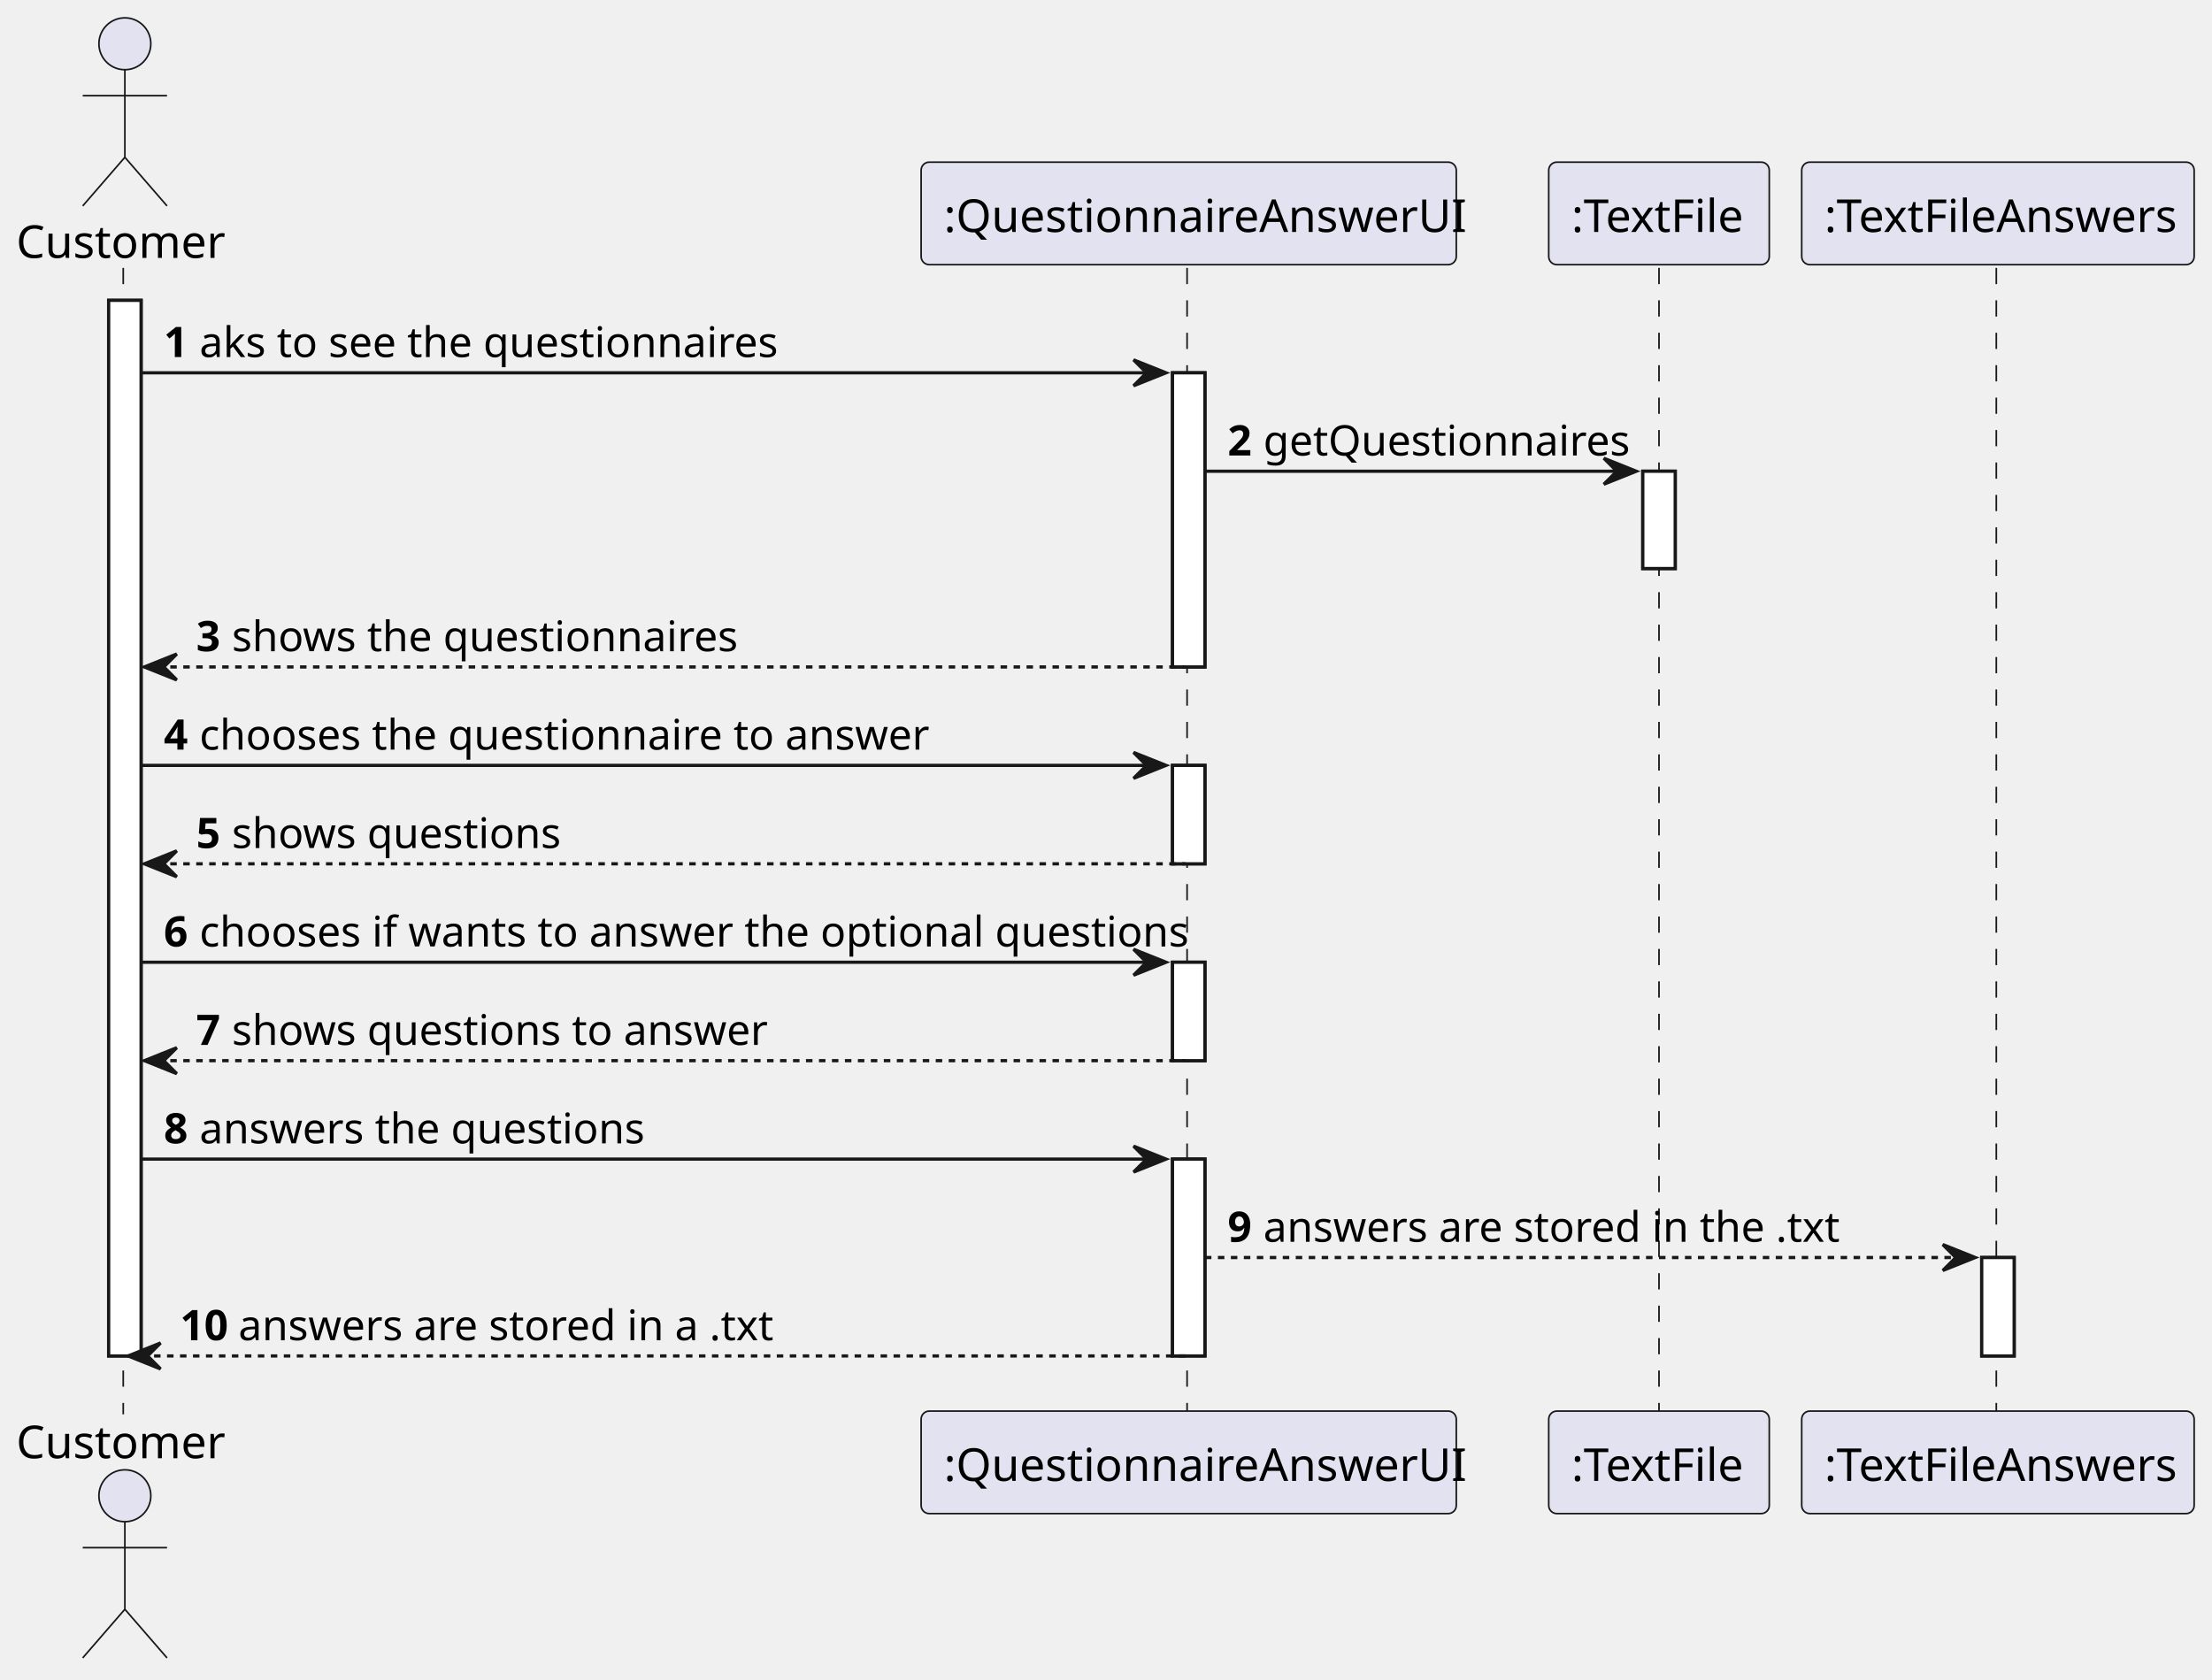
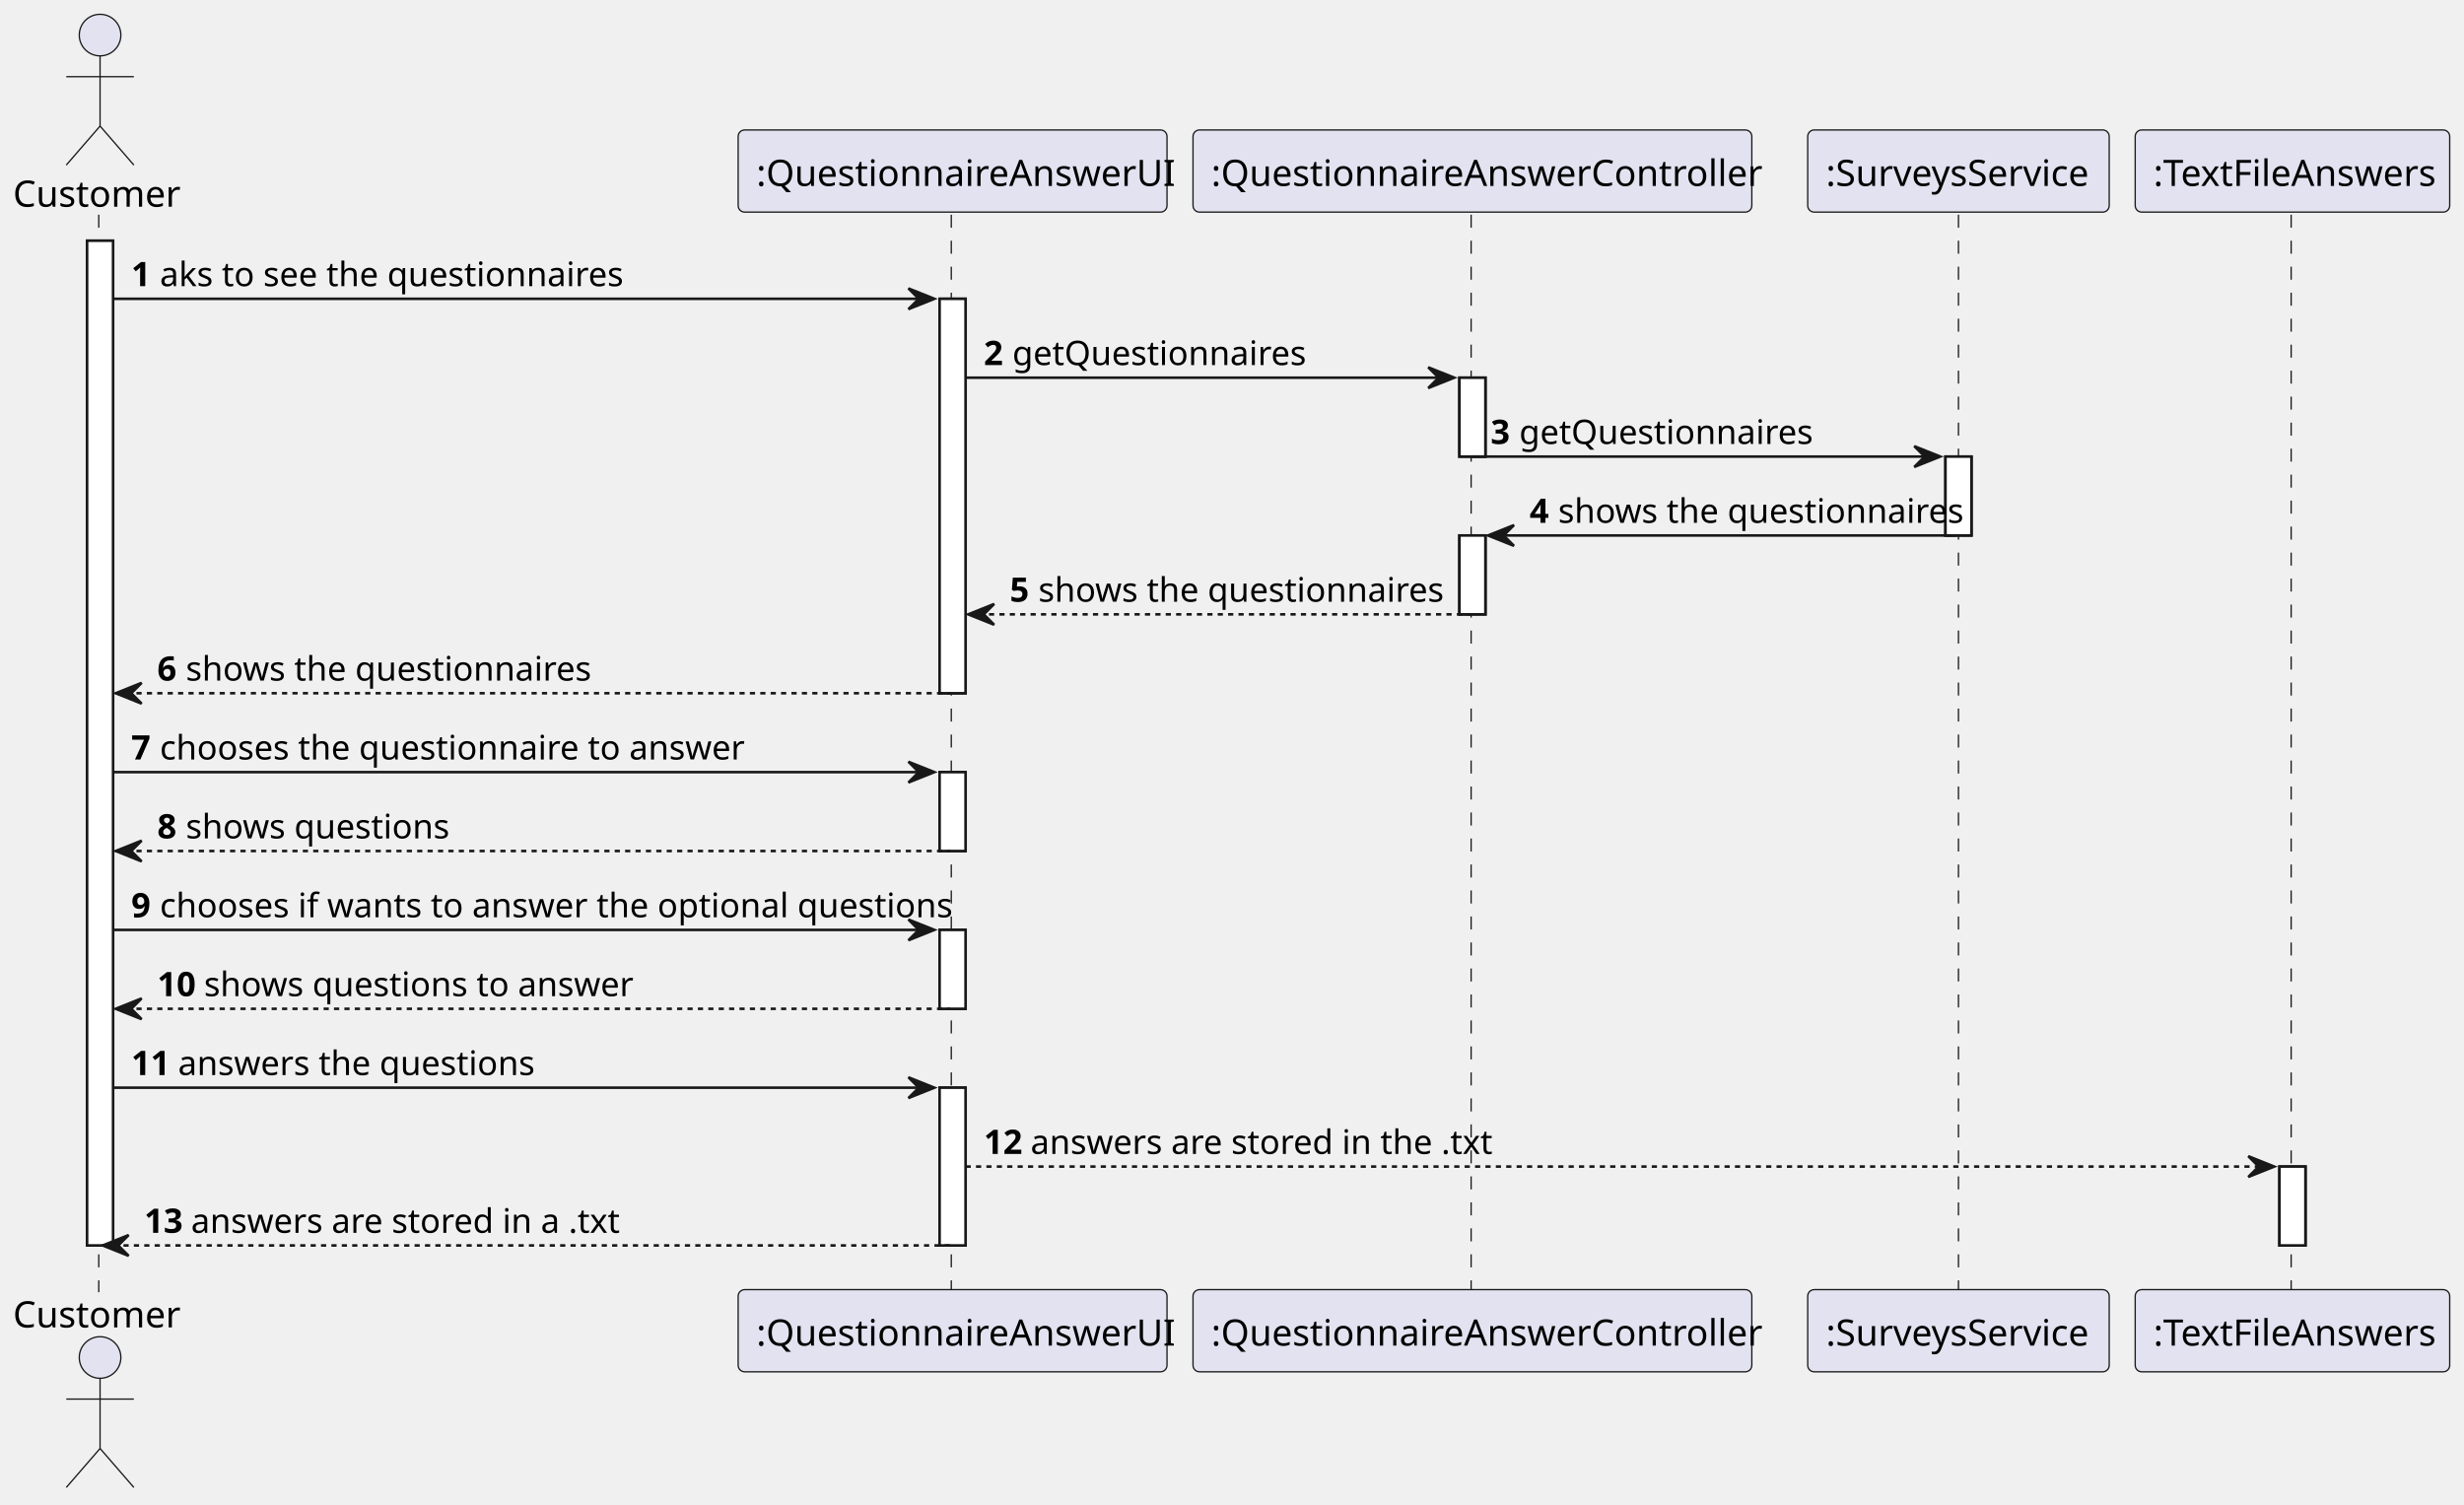
- <svg xmlns="http://www.w3.org/2000/svg" contentStyleType="text/css" height="518px" preserveAspectRatio="none" style="width:682px;height:518px;background:#FFFFFF;" version="1.1" viewBox="0 0 682 518" width="682px" zoomAndPan="magnify">
+ <svg xmlns="http://www.w3.org/2000/svg" contentStyleType="text/css" height="579px" preserveAspectRatio="none" style="width:948px;height:579px;background:#FFFFFF;" version="1.1" viewBox="0 0 948 579" width="948px" zoomAndPan="magnify">
  <defs />
  <g>
-     <rect fill="#FFFFFF" height="325.516" style="stroke:#181818;stroke-width:1.0;" width="10" x="33.5" y="92.609" />
-     <rect fill="#FFFFFF" height="90.703" style="stroke:#181818;stroke-width:1.0;" width="10" x="361.5" y="114.961" />
-     <rect fill="#FFFFFF" height="30.352" style="stroke:#181818;stroke-width:1.0;" width="10" x="361.5" y="236.016" />
-     <rect fill="#FFFFFF" height="30.352" style="stroke:#181818;stroke-width:1.0;" width="10" x="361.5" y="296.719" />
-     <rect fill="#FFFFFF" height="60.703" style="stroke:#181818;stroke-width:1.0;" width="10" x="361.5" y="357.422" />
-     <rect fill="#FFFFFF" height="30" style="stroke:#181818;stroke-width:1.0;" width="10" x="506.5" y="145.312" />
-     <rect fill="#FFFFFF" height="30.352" style="stroke:#181818;stroke-width:1.0;" width="10" x="611" y="387.773" />
-     <line style="stroke:#181818;stroke-width:0.5;stroke-dasharray:5.0,5.0;" x1="38" x2="38" y1="82.609" y2="436.125" />
-     <line style="stroke:#181818;stroke-width:0.5;stroke-dasharray:5.0,5.0;" x1="366" x2="366" y1="82.609" y2="436.125" />
-     <line style="stroke:#181818;stroke-width:0.5;stroke-dasharray:5.0,5.0;" x1="511.5" x2="511.5" y1="82.609" y2="436.125" />
-     <line style="stroke:#181818;stroke-width:0.5;stroke-dasharray:5.0,5.0;" x1="615.5" x2="615.5" y1="82.609" y2="436.125" />
+     <rect fill="#FFFFFF" height="386.57" style="stroke:#181818;stroke-width:1.0;" width="10" x="33.5" y="92.609" />
+     <rect fill="#FFFFFF" height="151.758" style="stroke:#181818;stroke-width:1.0;" width="10" x="361.5" y="114.961" />
+     <rect fill="#FFFFFF" height="30.352" style="stroke:#181818;stroke-width:1.0;" width="10" x="361.5" y="297.07" />
+     <rect fill="#FFFFFF" height="30.352" style="stroke:#181818;stroke-width:1.0;" width="10" x="361.5" y="357.773" />
+     <rect fill="#FFFFFF" height="60.703" style="stroke:#181818;stroke-width:1.0;" width="10" x="361.5" y="418.477" />
+     <rect fill="#FFFFFF" height="30.352" style="stroke:#181818;stroke-width:1.0;" width="10" x="561.5" y="145.312" />
+     <rect fill="#FFFFFF" height="30.352" style="stroke:#181818;stroke-width:1.0;" width="10" x="561.5" y="206.016" />
+     <rect fill="#FFFFFF" height="30.352" style="stroke:#181818;stroke-width:1.0;" width="10" x="748.5" y="175.664" />
+     <rect fill="#FFFFFF" height="30.352" style="stroke:#181818;stroke-width:1.0;" width="10" x="877" y="448.828" />
+     <line style="stroke:#181818;stroke-width:0.5;stroke-dasharray:5.0,5.0;" x1="38" x2="38" y1="82.609" y2="497.18" />
+     <line style="stroke:#181818;stroke-width:0.5;stroke-dasharray:5.0,5.0;" x1="366" x2="366" y1="82.609" y2="497.18" />
+     <line style="stroke:#181818;stroke-width:0.5;stroke-dasharray:5.0,5.0;" x1="566" x2="566" y1="82.609" y2="497.18" />
+     <line style="stroke:#181818;stroke-width:0.5;stroke-dasharray:5.0,5.0;" x1="753.5" x2="753.5" y1="82.609" y2="497.18" />
+     <line style="stroke:#181818;stroke-width:0.5;stroke-dasharray:5.0,5.0;" x1="881.5" x2="881.5" y1="82.609" y2="497.18" />
    <text fill="#000000" font-family="sans-serif" font-size="14" lengthAdjust="spacing" textLength="61" x="5" y="79.533">Customer</text>
    <ellipse cx="38.5" cy="13.5" fill="#E2E2F0" rx="8" ry="8" style="stroke:#181818;stroke-width:0.5;" />
    <path d="M38.5,21.5 L38.5,48.5 M25.5,29.5 L51.5,29.5 M38.5,48.5 L25.5,63.5 M38.5,48.5 L51.5,63.5 " fill="none" style="stroke:#181818;stroke-width:0.5;" />
-     <text fill="#000000" font-family="sans-serif" font-size="14" lengthAdjust="spacing" textLength="61" x="5" y="449.658">Customer</text>
-     <ellipse cx="38.5" cy="461.234" fill="#E2E2F0" rx="8" ry="8" style="stroke:#181818;stroke-width:0.5;" />
-     <path d="M38.5,469.234 L38.5,496.234 M25.5,477.234 L51.5,477.234 M38.5,496.234 L25.5,511.234 M38.5,496.234 L51.5,511.234 " fill="none" style="stroke:#181818;stroke-width:0.5;" />
+     <text fill="#000000" font-family="sans-serif" font-size="14" lengthAdjust="spacing" textLength="61" x="5" y="510.713">Customer</text>
+     <ellipse cx="38.5" cy="522.289" fill="#E2E2F0" rx="8" ry="8" style="stroke:#181818;stroke-width:0.5;" />
+     <path d="M38.5,530.289 L38.5,557.289 M25.5,538.289 L51.5,538.289 M38.5,557.289 L25.5,572.289 M38.5,557.289 L51.5,572.289 " fill="none" style="stroke:#181818;stroke-width:0.5;" />
    <rect fill="#E2E2F0" height="31.609" rx="2.5" ry="2.5" style="stroke:#181818;stroke-width:0.5;" width="165" x="284" y="50" />
    <text fill="#000000" font-family="sans-serif" font-size="14" lengthAdjust="spacing" textLength="151" x="291" y="71.533">:QuestionnaireAnswerUI</text>
-     <rect fill="#E2E2F0" height="31.609" rx="2.5" ry="2.5" style="stroke:#181818;stroke-width:0.5;" width="165" x="284" y="435.125" />
-     <text fill="#000000" font-family="sans-serif" font-size="14" lengthAdjust="spacing" textLength="151" x="291" y="456.658">:QuestionnaireAnswerUI</text>
-     <rect fill="#E2E2F0" height="31.609" rx="2.5" ry="2.5" style="stroke:#181818;stroke-width:0.5;" width="68" x="477.5" y="50" />
-     <text fill="#000000" font-family="sans-serif" font-size="14" lengthAdjust="spacing" textLength="54" x="484.5" y="71.533">:TextFile</text>
-     <rect fill="#E2E2F0" height="31.609" rx="2.5" ry="2.5" style="stroke:#181818;stroke-width:0.5;" width="68" x="477.5" y="435.125" />
-     <text fill="#000000" font-family="sans-serif" font-size="14" lengthAdjust="spacing" textLength="54" x="484.5" y="456.658">:TextFile</text>
-     <rect fill="#E2E2F0" height="31.609" rx="2.5" ry="2.5" style="stroke:#181818;stroke-width:0.5;" width="121" x="555.5" y="50" />
-     <text fill="#000000" font-family="sans-serif" font-size="14" lengthAdjust="spacing" textLength="107" x="562.5" y="71.533">:TextFileAnswers</text>
-     <rect fill="#E2E2F0" height="31.609" rx="2.5" ry="2.5" style="stroke:#181818;stroke-width:0.5;" width="121" x="555.5" y="435.125" />
-     <text fill="#000000" font-family="sans-serif" font-size="14" lengthAdjust="spacing" textLength="107" x="562.5" y="456.658">:TextFileAnswers</text>
-     <rect fill="#FFFFFF" height="325.516" style="stroke:#181818;stroke-width:1.0;" width="10" x="33.5" y="92.609" />
-     <rect fill="#FFFFFF" height="90.703" style="stroke:#181818;stroke-width:1.0;" width="10" x="361.5" y="114.961" />
-     <rect fill="#FFFFFF" height="30.352" style="stroke:#181818;stroke-width:1.0;" width="10" x="361.5" y="236.016" />
-     <rect fill="#FFFFFF" height="30.352" style="stroke:#181818;stroke-width:1.0;" width="10" x="361.5" y="296.719" />
-     <rect fill="#FFFFFF" height="60.703" style="stroke:#181818;stroke-width:1.0;" width="10" x="361.5" y="357.422" />
-     <rect fill="#FFFFFF" height="30" style="stroke:#181818;stroke-width:1.0;" width="10" x="506.5" y="145.312" />
-     <rect fill="#FFFFFF" height="30.352" style="stroke:#181818;stroke-width:1.0;" width="10" x="611" y="387.773" />
+     <rect fill="#E2E2F0" height="31.609" rx="2.5" ry="2.5" style="stroke:#181818;stroke-width:0.5;" width="165" x="284" y="496.18" />
+     <text fill="#000000" font-family="sans-serif" font-size="14" lengthAdjust="spacing" textLength="151" x="291" y="517.713">:QuestionnaireAnswerUI</text>
+     <rect fill="#E2E2F0" height="31.609" rx="2.5" ry="2.5" style="stroke:#181818;stroke-width:0.5;" width="215" x="459" y="50" />
+     <text fill="#000000" font-family="sans-serif" font-size="14" lengthAdjust="spacing" textLength="201" x="466" y="71.533">:QuestionnaireAnswerController</text>
+     <rect fill="#E2E2F0" height="31.609" rx="2.5" ry="2.5" style="stroke:#181818;stroke-width:0.5;" width="215" x="459" y="496.18" />
+     <text fill="#000000" font-family="sans-serif" font-size="14" lengthAdjust="spacing" textLength="201" x="466" y="517.713">:QuestionnaireAnswerController</text>
+     <rect fill="#E2E2F0" height="31.609" rx="2.5" ry="2.5" style="stroke:#181818;stroke-width:0.5;" width="116" x="695.5" y="50" />
+     <text fill="#000000" font-family="sans-serif" font-size="14" lengthAdjust="spacing" textLength="102" x="702.5" y="71.533">:SurveysService</text>
+     <rect fill="#E2E2F0" height="31.609" rx="2.5" ry="2.5" style="stroke:#181818;stroke-width:0.5;" width="116" x="695.5" y="496.18" />
+     <text fill="#000000" font-family="sans-serif" font-size="14" lengthAdjust="spacing" textLength="102" x="702.5" y="517.713">:SurveysService</text>
+     <rect fill="#E2E2F0" height="31.609" rx="2.5" ry="2.5" style="stroke:#181818;stroke-width:0.5;" width="121" x="821.5" y="50" />
+     <text fill="#000000" font-family="sans-serif" font-size="14" lengthAdjust="spacing" textLength="107" x="828.5" y="71.533">:TextFileAnswers</text>
+     <rect fill="#E2E2F0" height="31.609" rx="2.5" ry="2.5" style="stroke:#181818;stroke-width:0.5;" width="121" x="821.5" y="496.18" />
+     <text fill="#000000" font-family="sans-serif" font-size="14" lengthAdjust="spacing" textLength="107" x="828.5" y="517.713">:TextFileAnswers</text>
+     <rect fill="#FFFFFF" height="386.57" style="stroke:#181818;stroke-width:1.0;" width="10" x="33.5" y="92.609" />
+     <rect fill="#FFFFFF" height="151.758" style="stroke:#181818;stroke-width:1.0;" width="10" x="361.5" y="114.961" />
+     <rect fill="#FFFFFF" height="30.352" style="stroke:#181818;stroke-width:1.0;" width="10" x="361.5" y="297.07" />
+     <rect fill="#FFFFFF" height="30.352" style="stroke:#181818;stroke-width:1.0;" width="10" x="361.5" y="357.773" />
+     <rect fill="#FFFFFF" height="60.703" style="stroke:#181818;stroke-width:1.0;" width="10" x="361.5" y="418.477" />
+     <rect fill="#FFFFFF" height="30.352" style="stroke:#181818;stroke-width:1.0;" width="10" x="561.5" y="145.312" />
+     <rect fill="#FFFFFF" height="30.352" style="stroke:#181818;stroke-width:1.0;" width="10" x="561.5" y="206.016" />
+     <rect fill="#FFFFFF" height="30.352" style="stroke:#181818;stroke-width:1.0;" width="10" x="748.5" y="175.664" />
+     <rect fill="#FFFFFF" height="30.352" style="stroke:#181818;stroke-width:1.0;" width="10" x="877" y="448.828" />
    <polygon fill="#181818" points="349.5,110.961,359.5,114.961,349.5,118.961,353.5,114.961" style="stroke:#181818;stroke-width:1.0;" />
    <line style="stroke:#181818;stroke-width:1.0;" x1="43.5" x2="355.5" y1="114.961" y2="114.961" />
    <text fill="#000000" font-family="sans-serif" font-size="13" font-weight="bold" lengthAdjust="spacing" textLength="7" x="50.5" y="110.105">1</text>
    <text fill="#000000" font-family="sans-serif" font-size="13" lengthAdjust="spacing" textLength="171" x="61.5" y="110.105">aks to see the questionnaires</text>
-     <polygon fill="#181818" points="494.5,141.312,504.5,145.312,494.5,149.312,498.5,145.312" style="stroke:#181818;stroke-width:1.0;" />
-     <line style="stroke:#181818;stroke-width:1.0;" x1="371.5" x2="500.5" y1="145.312" y2="145.312" />
+     <polygon fill="#181818" points="549.5,141.312,559.5,145.312,549.5,149.312,553.5,145.312" style="stroke:#181818;stroke-width:1.0;" />
+     <line style="stroke:#181818;stroke-width:1.0;" x1="371.5" x2="555.5" y1="145.312" y2="145.312" />
    <text fill="#000000" font-family="sans-serif" font-size="13" font-weight="bold" lengthAdjust="spacing" textLength="7" x="378.5" y="140.456">2</text>
    <text fill="#000000" font-family="sans-serif" font-size="13" lengthAdjust="spacing" textLength="105" x="389.5" y="140.456">getQuestionnaires</text>
-     <polygon fill="#181818" points="54.5,201.664,44.5,205.664,54.5,209.664,50.5,205.664" style="stroke:#181818;stroke-width:1.0;" />
-     <line style="stroke:#181818;stroke-width:1.0;stroke-dasharray:2.0,2.0;" x1="48.5" x2="365.5" y1="205.664" y2="205.664" />
-     <text fill="#000000" font-family="sans-serif" font-size="13" font-weight="bold" lengthAdjust="spacing" textLength="7" x="60.5" y="200.808">3</text>
-     <text fill="#000000" font-family="sans-serif" font-size="13" lengthAdjust="spacing" textLength="147" x="71.5" y="200.808">shows the questionnaires</text>
-     <polygon fill="#181818" points="349.5,232.016,359.5,236.016,349.5,240.016,353.5,236.016" style="stroke:#181818;stroke-width:1.0;" />
-     <line style="stroke:#181818;stroke-width:1.0;" x1="43.5" x2="355.5" y1="236.016" y2="236.016" />
-     <text fill="#000000" font-family="sans-serif" font-size="13" font-weight="bold" lengthAdjust="spacing" textLength="7" x="50.5" y="231.159">4</text>
-     <text fill="#000000" font-family="sans-serif" font-size="13" lengthAdjust="spacing" textLength="212" x="61.5" y="231.159">chooses the questionnaire to answer</text>
-     <polygon fill="#181818" points="54.5,262.367,44.5,266.367,54.5,270.367,50.5,266.367" style="stroke:#181818;stroke-width:1.0;" />
-     <line style="stroke:#181818;stroke-width:1.0;stroke-dasharray:2.0,2.0;" x1="48.5" x2="365.5" y1="266.367" y2="266.367" />
-     <text fill="#000000" font-family="sans-serif" font-size="13" font-weight="bold" lengthAdjust="spacing" textLength="7" x="60.5" y="261.511">5</text>
-     <text fill="#000000" font-family="sans-serif" font-size="13" lengthAdjust="spacing" textLength="97" x="71.5" y="261.511">shows questions</text>
-     <polygon fill="#181818" points="349.5,292.719,359.5,296.719,349.5,300.719,353.5,296.719" style="stroke:#181818;stroke-width:1.0;" />
-     <line style="stroke:#181818;stroke-width:1.0;" x1="43.5" x2="355.5" y1="296.719" y2="296.719" />
-     <text fill="#000000" font-family="sans-serif" font-size="13" font-weight="bold" lengthAdjust="spacing" textLength="7" x="50.5" y="291.862">6</text>
-     <text fill="#000000" font-family="sans-serif" font-size="13" lengthAdjust="spacing" textLength="288" x="61.5" y="291.862">chooses if wants to answer the optional questions</text>
-     <polygon fill="#181818" points="54.5,323.07,44.5,327.07,54.5,331.07,50.5,327.07" style="stroke:#181818;stroke-width:1.0;" />
-     <line style="stroke:#181818;stroke-width:1.0;stroke-dasharray:2.0,2.0;" x1="48.5" x2="365.5" y1="327.07" y2="327.07" />
-     <text fill="#000000" font-family="sans-serif" font-size="13" font-weight="bold" lengthAdjust="spacing" textLength="7" x="60.5" y="322.214">7</text>
-     <text fill="#000000" font-family="sans-serif" font-size="13" lengthAdjust="spacing" textLength="157" x="71.5" y="322.214">shows questions to answer</text>
-     <polygon fill="#181818" points="349.5,353.422,359.5,357.422,349.5,361.422,353.5,357.422" style="stroke:#181818;stroke-width:1.0;" />
-     <line style="stroke:#181818;stroke-width:1.0;" x1="43.5" x2="355.5" y1="357.422" y2="357.422" />
-     <text fill="#000000" font-family="sans-serif" font-size="13" font-weight="bold" lengthAdjust="spacing" textLength="7" x="50.5" y="352.565">8</text>
-     <text fill="#000000" font-family="sans-serif" font-size="13" lengthAdjust="spacing" textLength="130" x="61.5" y="352.565">answers the questions</text>
-     <polygon fill="#181818" points="599,383.773,609,387.773,599,391.773,603,387.773" style="stroke:#181818;stroke-width:1.0;" />
-     <line style="stroke:#181818;stroke-width:1.0;stroke-dasharray:2.0,2.0;" x1="371.5" x2="605" y1="387.773" y2="387.773" />
-     <text fill="#000000" font-family="sans-serif" font-size="13" font-weight="bold" lengthAdjust="spacing" textLength="7" x="378.5" y="382.917">9</text>
-     <text fill="#000000" font-family="sans-serif" font-size="13" lengthAdjust="spacing" textLength="169" x="389.5" y="382.917">answers are stored in the .txt</text>
-     <polygon fill="#181818" points="49.5,414.125,39.5,418.125,49.5,422.125,45.5,418.125" style="stroke:#181818;stroke-width:1.0;" />
-     <line style="stroke:#181818;stroke-width:1.0;stroke-dasharray:2.0,2.0;" x1="43.5" x2="365.5" y1="418.125" y2="418.125" />
-     <text fill="#000000" font-family="sans-serif" font-size="13" font-weight="bold" lengthAdjust="spacing" textLength="14" x="55.5" y="413.269">10</text>
-     <text fill="#000000" font-family="sans-serif" font-size="13" lengthAdjust="spacing" textLength="158" x="73.5" y="413.269">answers are stored in a .txt</text>
+     <polygon fill="#181818" points="736.5,171.664,746.5,175.664,736.5,179.664,740.5,175.664" style="stroke:#181818;stroke-width:1.0;" />
+     <line style="stroke:#181818;stroke-width:1.0;" x1="566.5" x2="742.5" y1="175.664" y2="175.664" />
+     <text fill="#000000" font-family="sans-serif" font-size="13" font-weight="bold" lengthAdjust="spacing" textLength="7" x="573.5" y="170.808">3</text>
+     <text fill="#000000" font-family="sans-serif" font-size="13" lengthAdjust="spacing" textLength="105" x="584.5" y="170.808">getQuestionnaires</text>
+     <polygon fill="#181818" points="582.5,202.016,572.5,206.016,582.5,210.016,578.5,206.016" style="stroke:#181818;stroke-width:1.0;" />
+     <line style="stroke:#181818;stroke-width:1.0;" x1="576.5" x2="752.5" y1="206.016" y2="206.016" />
+     <text fill="#000000" font-family="sans-serif" font-size="13" font-weight="bold" lengthAdjust="spacing" textLength="7" x="588.5" y="201.159">4</text>
+     <text fill="#000000" font-family="sans-serif" font-size="13" lengthAdjust="spacing" textLength="147" x="599.5" y="201.159">shows the questionnaires</text>
+     <polygon fill="#181818" points="382.5,232.367,372.5,236.367,382.5,240.367,378.5,236.367" style="stroke:#181818;stroke-width:1.0;" />
+     <line style="stroke:#181818;stroke-width:1.0;stroke-dasharray:2.0,2.0;" x1="376.5" x2="565.5" y1="236.367" y2="236.367" />
+     <text fill="#000000" font-family="sans-serif" font-size="13" font-weight="bold" lengthAdjust="spacing" textLength="7" x="388.5" y="231.511">5</text>
+     <text fill="#000000" font-family="sans-serif" font-size="13" lengthAdjust="spacing" textLength="147" x="399.5" y="231.511">shows the questionnaires</text>
+     <polygon fill="#181818" points="54.5,262.719,44.5,266.719,54.5,270.719,50.5,266.719" style="stroke:#181818;stroke-width:1.0;" />
+     <line style="stroke:#181818;stroke-width:1.0;stroke-dasharray:2.0,2.0;" x1="48.5" x2="365.5" y1="266.719" y2="266.719" />
+     <text fill="#000000" font-family="sans-serif" font-size="13" font-weight="bold" lengthAdjust="spacing" textLength="7" x="60.5" y="261.862">6</text>
+     <text fill="#000000" font-family="sans-serif" font-size="13" lengthAdjust="spacing" textLength="147" x="71.5" y="261.862">shows the questionnaires</text>
+     <polygon fill="#181818" points="349.5,293.07,359.5,297.07,349.5,301.07,353.5,297.07" style="stroke:#181818;stroke-width:1.0;" />
+     <line style="stroke:#181818;stroke-width:1.0;" x1="43.5" x2="355.5" y1="297.07" y2="297.07" />
+     <text fill="#000000" font-family="sans-serif" font-size="13" font-weight="bold" lengthAdjust="spacing" textLength="7" x="50.5" y="292.214">7</text>
+     <text fill="#000000" font-family="sans-serif" font-size="13" lengthAdjust="spacing" textLength="212" x="61.5" y="292.214">chooses the questionnaire to answer</text>
+     <polygon fill="#181818" points="54.5,323.422,44.5,327.422,54.5,331.422,50.5,327.422" style="stroke:#181818;stroke-width:1.0;" />
+     <line style="stroke:#181818;stroke-width:1.0;stroke-dasharray:2.0,2.0;" x1="48.5" x2="365.5" y1="327.422" y2="327.422" />
+     <text fill="#000000" font-family="sans-serif" font-size="13" font-weight="bold" lengthAdjust="spacing" textLength="7" x="60.5" y="322.565">8</text>
+     <text fill="#000000" font-family="sans-serif" font-size="13" lengthAdjust="spacing" textLength="97" x="71.5" y="322.565">shows questions</text>
+     <polygon fill="#181818" points="349.5,353.773,359.5,357.773,349.5,361.773,353.5,357.773" style="stroke:#181818;stroke-width:1.0;" />
+     <line style="stroke:#181818;stroke-width:1.0;" x1="43.5" x2="355.5" y1="357.773" y2="357.773" />
+     <text fill="#000000" font-family="sans-serif" font-size="13" font-weight="bold" lengthAdjust="spacing" textLength="7" x="50.5" y="352.917">9</text>
+     <text fill="#000000" font-family="sans-serif" font-size="13" lengthAdjust="spacing" textLength="288" x="61.5" y="352.917">chooses if wants to answer the optional questions</text>
+     <polygon fill="#181818" points="54.5,384.125,44.5,388.125,54.5,392.125,50.5,388.125" style="stroke:#181818;stroke-width:1.0;" />
+     <line style="stroke:#181818;stroke-width:1.0;stroke-dasharray:2.0,2.0;" x1="48.5" x2="365.5" y1="388.125" y2="388.125" />
+     <text fill="#000000" font-family="sans-serif" font-size="13" font-weight="bold" lengthAdjust="spacing" textLength="14" x="60.5" y="383.269">10</text>
+     <text fill="#000000" font-family="sans-serif" font-size="13" lengthAdjust="spacing" textLength="157" x="78.5" y="383.269">shows questions to answer</text>
+     <polygon fill="#181818" points="349.5,414.477,359.5,418.477,349.5,422.477,353.5,418.477" style="stroke:#181818;stroke-width:1.0;" />
+     <line style="stroke:#181818;stroke-width:1.0;" x1="43.5" x2="355.5" y1="418.477" y2="418.477" />
+     <text fill="#000000" font-family="sans-serif" font-size="13" font-weight="bold" lengthAdjust="spacing" textLength="14" x="50.5" y="413.62">11</text>
+     <text fill="#000000" font-family="sans-serif" font-size="13" lengthAdjust="spacing" textLength="130" x="68.5" y="413.62">answers the questions</text>
+     <polygon fill="#181818" points="865,444.828,875,448.828,865,452.828,869,448.828" style="stroke:#181818;stroke-width:1.0;" />
+     <line style="stroke:#181818;stroke-width:1.0;stroke-dasharray:2.0,2.0;" x1="371.5" x2="871" y1="448.828" y2="448.828" />
+     <text fill="#000000" font-family="sans-serif" font-size="13" font-weight="bold" lengthAdjust="spacing" textLength="14" x="378.5" y="443.972">12</text>
+     <text fill="#000000" font-family="sans-serif" font-size="13" lengthAdjust="spacing" textLength="169" x="396.5" y="443.972">answers are stored in the .txt</text>
+     <polygon fill="#181818" points="49.5,475.18,39.5,479.18,49.5,483.18,45.5,479.18" style="stroke:#181818;stroke-width:1.0;" />
+     <line style="stroke:#181818;stroke-width:1.0;stroke-dasharray:2.0,2.0;" x1="43.5" x2="365.5" y1="479.18" y2="479.18" />
+     <text fill="#000000" font-family="sans-serif" font-size="13" font-weight="bold" lengthAdjust="spacing" textLength="14" x="55.5" y="474.323">13</text>
+     <text fill="#000000" font-family="sans-serif" font-size="13" lengthAdjust="spacing" textLength="158" x="73.5" y="474.323">answers are stored in a .txt</text>
  </g>
</svg>
